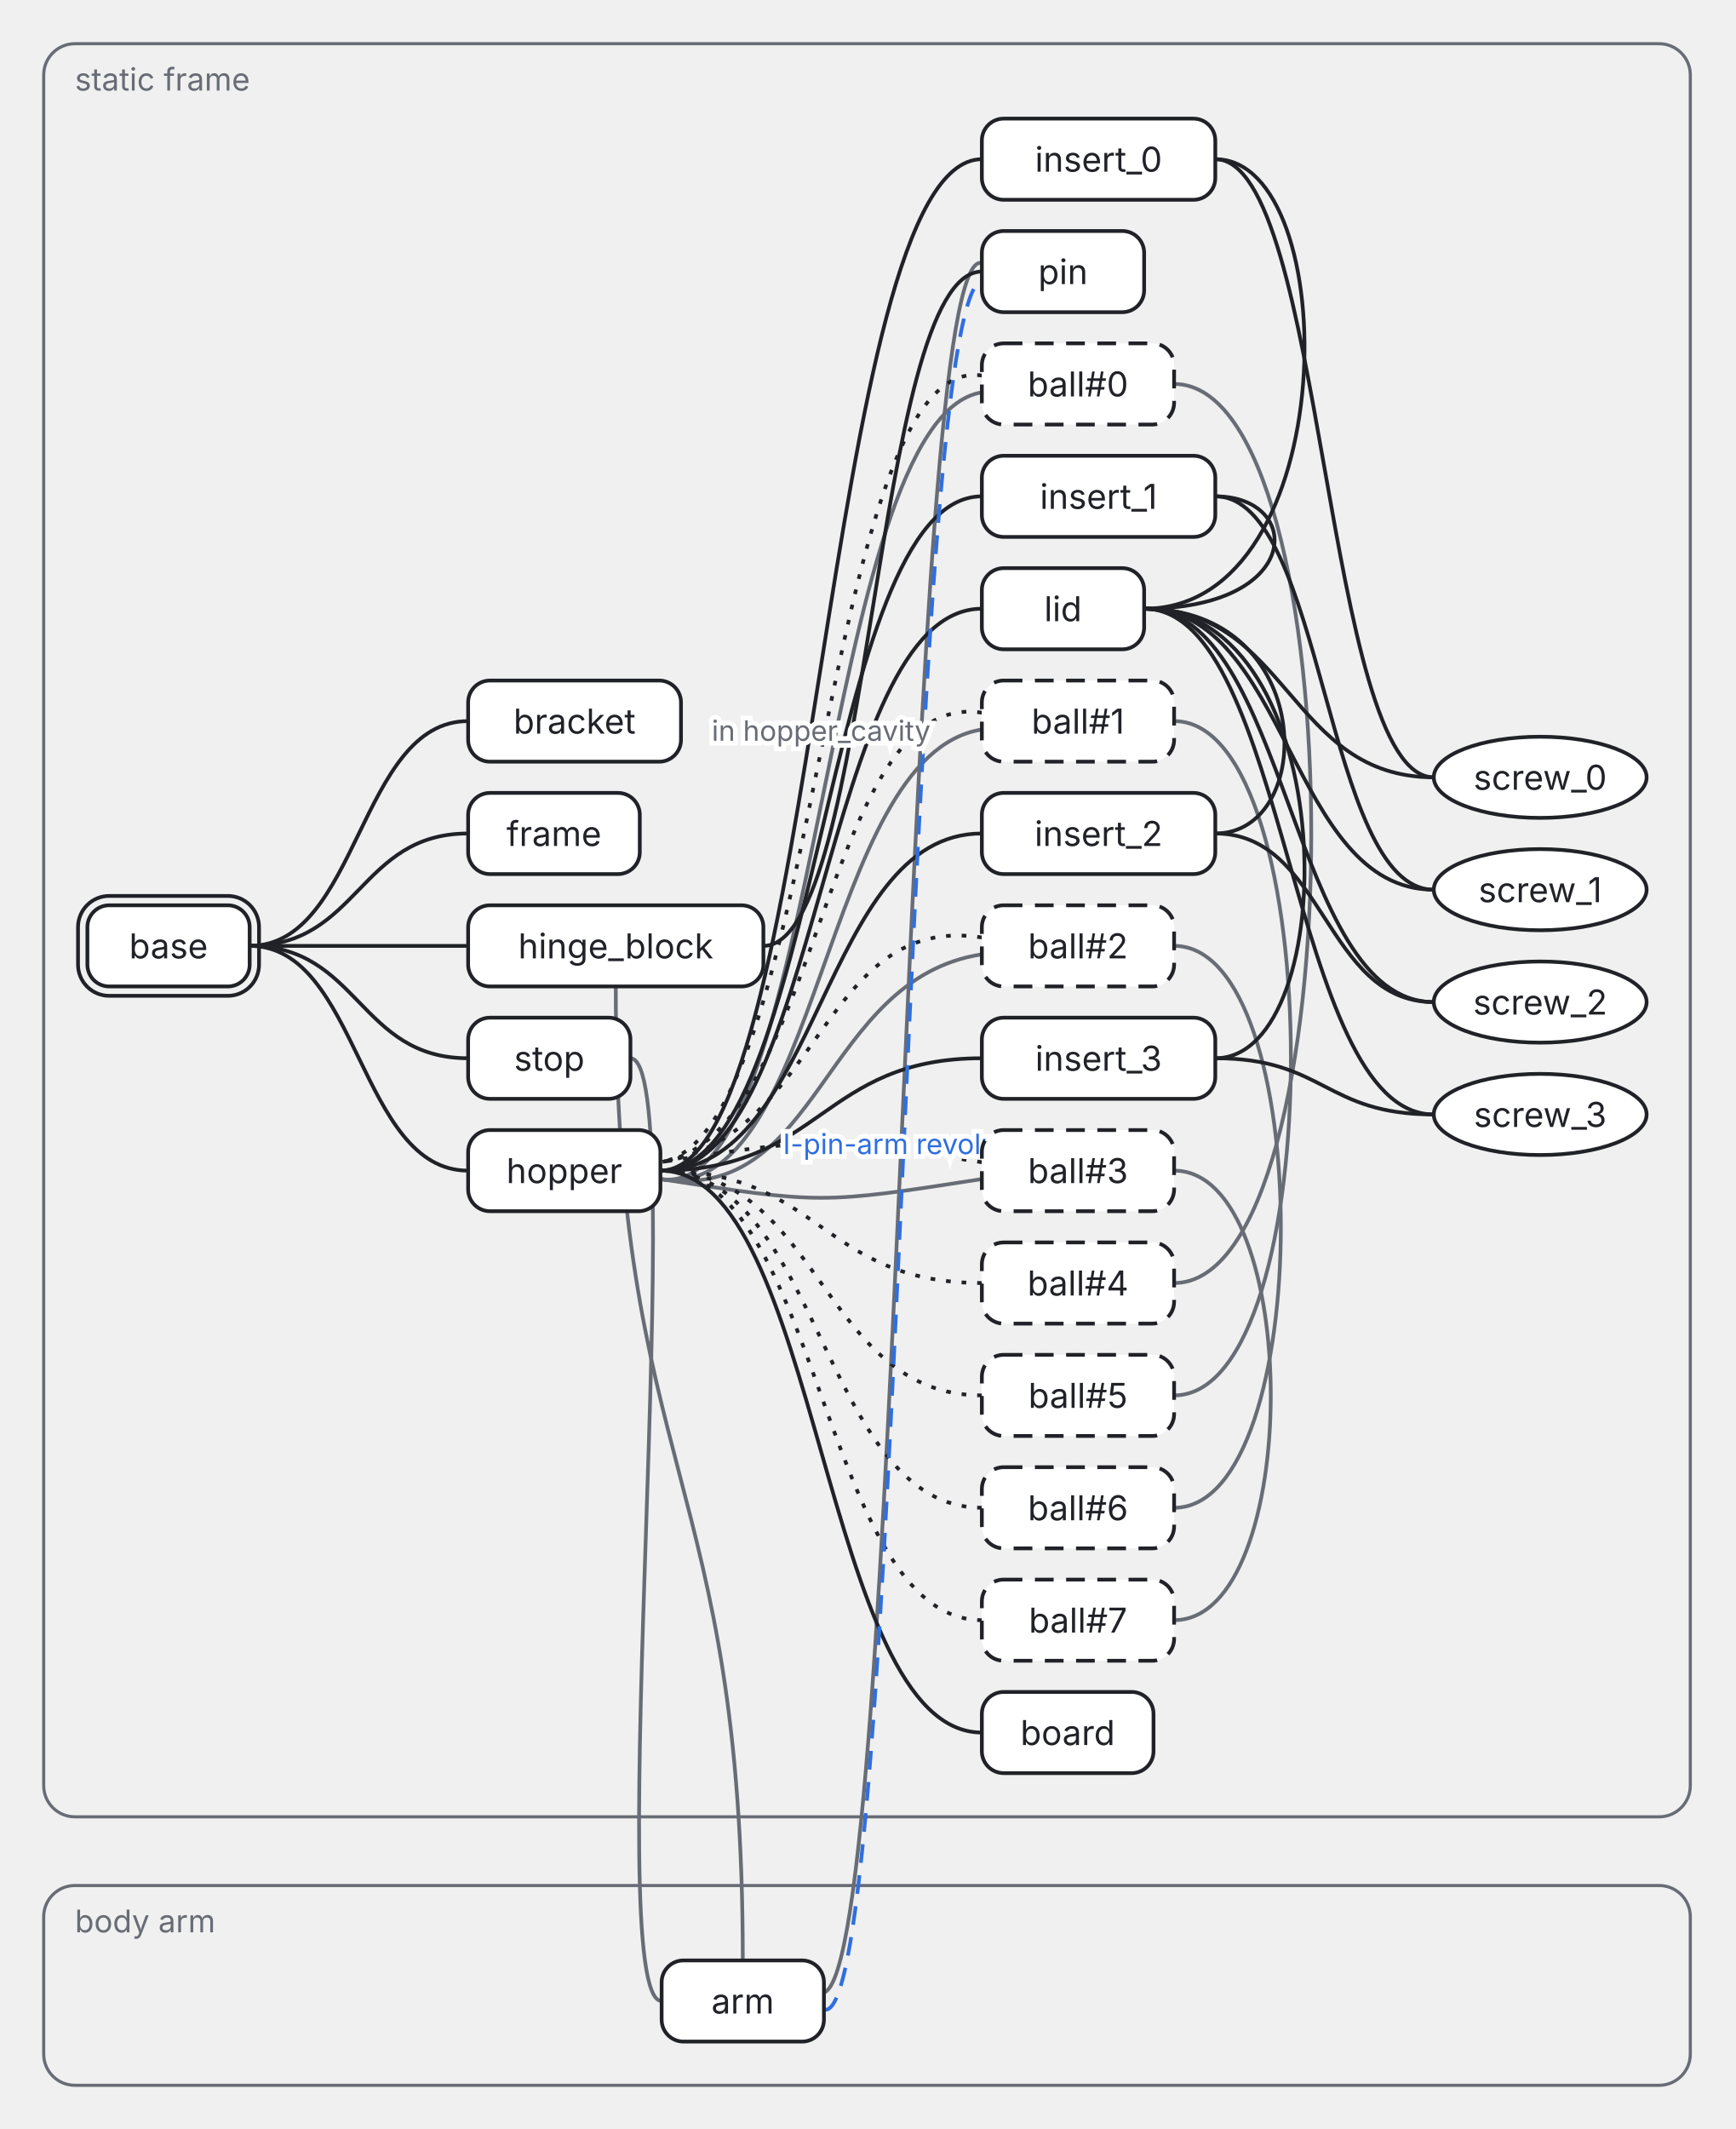
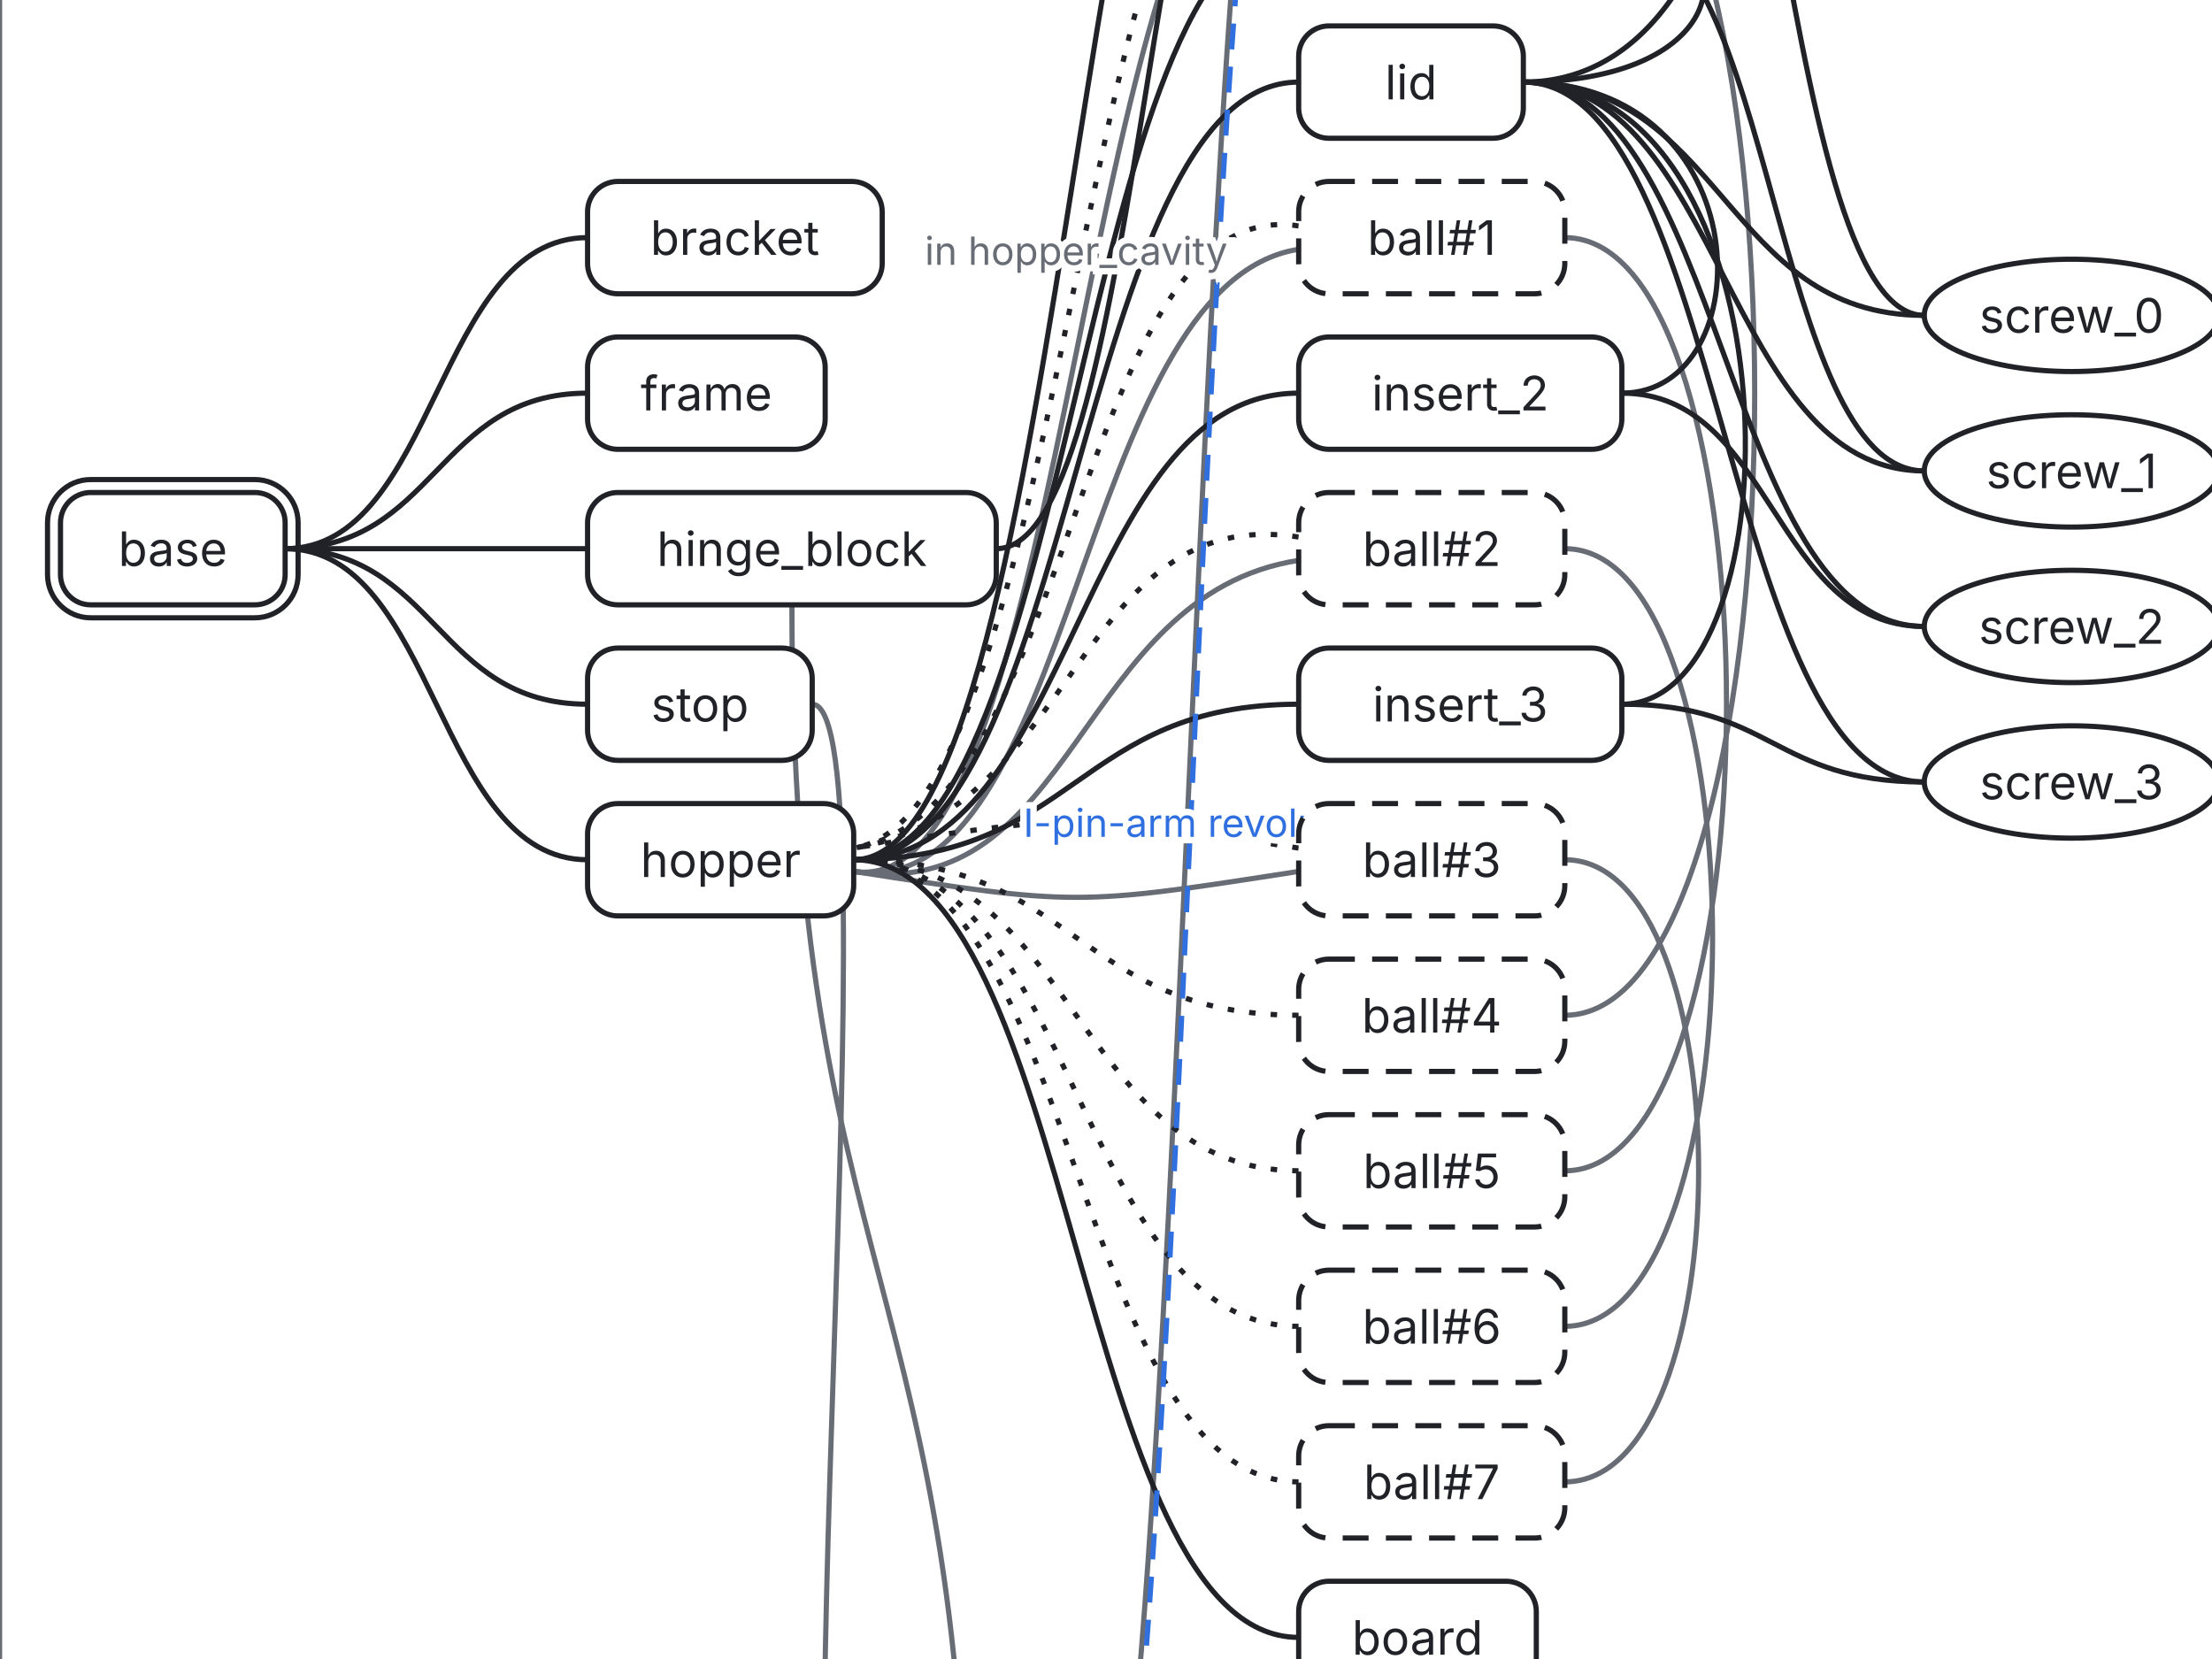
- <svg xmlns="http://www.w3.org/2000/svg" class="dotgraph" viewBox="0 0 556 682" width="556" height="682" role="img" aria-label="connectivity graph">
+ <svg xmlns="http://www.w3.org/2000/svg" class="dotgraph" viewBox="14 176 512 384" width="512" height="384" role="img" aria-label="connectivity graph">
+   <rect x="14" y="176" width="512" height="384" fill="#fff" />
  <style>.dotgraph text{font:11px system-ui,-apple-system,'Segoe UI',sans-serif;fill:var(--ink,#202227)}.dotgraph .el{font-size:9px;fill:var(--muted,#686c75);paint-order:stroke;stroke:var(--card,#fff);stroke-width:3px}.dotgraph .cl{font-size:10px;fill:var(--muted,#686c75)}</style>
  <defs>
    <marker id="dotarrow" viewBox="0 0 10 10" refX="9" refY="5" markerWidth="7" markerHeight="7" orient="auto-start-reverse">
      <path d="M0,0L10,5L0,10z" fill="var(--muted,#686c75)" />
    </marker>
  </defs>
  <g class="cluster">
    <rect x="14.0" y="14.0" width="527.6" height="568.0" rx="10" fill="none" stroke="var(--muted,#686c75)" />
    <text class="cl" x="24.0" y="29.0">static frame</text>
  </g>
  <g class="cluster">
    <rect x="14.0" y="604.0" width="527.6" height="64.0" rx="10" fill="none" stroke="var(--muted,#686c75)" />
    <text class="cl" x="24.0" y="619.0">body arm</text>
  </g>
  <path d="M238.0,628.0 C238.0,472.0 197.3,472.0 197.3,316.0" fill="none" stroke="var(--muted,#686c75)" stroke-width="1.2" />
  <path d="M264.0,638.3 C289.3,630.3 289.3,76.3 314.6,84.3" fill="none" stroke="var(--muted,#686c75)" stroke-width="1.2" />
  <path d="M212.0,641.0 C192.0,641.0 222.0,339.0 202.0,339.0" fill="none" stroke="var(--muted,#686c75)" stroke-width="1.2" />
  <path d="M376.2,123.0 C434.8,123.0 434.8,411.0 376.2,411.0" fill="none" stroke="var(--muted,#686c75)" stroke-width="1.2" />
  <path d="M314.6,125.7 C263.1,133.7 263.1,385.7 211.6,377.7" fill="none" stroke="var(--muted,#686c75)" stroke-width="1.2" />
  <path d="M376.2,231.0 C426.1,231.0 426.1,447.0 376.2,447.0" fill="none" stroke="var(--muted,#686c75)" stroke-width="1.2" />
  <path d="M314.6,233.7 C263.1,241.7 263.1,385.7 211.6,377.7" fill="none" stroke="var(--muted,#686c75)" stroke-width="1.2" />
  <path d="M376.2,303.0 C421.8,303.0 421.8,483.0 376.2,483.0" fill="none" stroke="var(--muted,#686c75)" stroke-width="1.2" />
  <path d="M314.6,305.7 C263.1,313.7 263.1,385.7 211.6,377.7" fill="none" stroke="var(--muted,#686c75)" stroke-width="1.2" />
  <path d="M376.2,375.0 C417.5,375.0 417.5,519.0 376.2,519.0" fill="none" stroke="var(--muted,#686c75)" stroke-width="1.2" />
  <path d="M314.6,377.7 C263.1,385.7 263.1,385.7 211.6,377.7" fill="none" stroke="var(--muted,#686c75)" stroke-width="1.2" />
  <path d="M80.0,303.0 C115.0,303.0 115.0,231.0 150.0,231.0" fill="none" stroke="var(--ink,#202227)" stroke-width="1.2" />
  <path d="M80.0,303.0 C115.0,303.0 115.0,267.0 150.0,267.0" fill="none" stroke="var(--ink,#202227)" stroke-width="1.2" />
  <path d="M80.0,303.0 C115.0,303.0 115.0,303.0 150.0,303.0" fill="none" stroke="var(--ink,#202227)" stroke-width="1.2" />
  <path d="M80.0,303.0 C115.0,303.0 115.0,375.0 150.0,375.0" fill="none" stroke="var(--ink,#202227)" stroke-width="1.2" />
  <path d="M80.0,303.0 C115.0,303.0 115.0,339.0 150.0,339.0" fill="none" stroke="var(--ink,#202227)" stroke-width="1.2" />
  <path d="M314.6,555.0 C263.1,555.0 263.1,375.0 211.6,375.0" fill="none" stroke="var(--ink,#202227)" stroke-width="1.2" />
  <path d="M244.6,303.0 C279.6,303.0 279.6,87.0 314.6,87.0" fill="none" stroke="var(--ink,#202227)" stroke-width="1.2" />
  <path d="M211.6,375.0 C263.1,375.0 263.1,51.0 314.6,51.0" fill="none" stroke="var(--ink,#202227)" stroke-width="1.2" />
  <path d="M211.6,375.0 C263.1,375.0 263.1,159.0 314.6,159.0" fill="none" stroke="var(--ink,#202227)" stroke-width="1.2" />
  <path d="M211.6,375.0 C263.1,375.0 263.1,267.0 314.6,267.0" fill="none" stroke="var(--ink,#202227)" stroke-width="1.2" />
  <path d="M211.6,375.0 C263.1,375.0 263.1,339.0 314.6,339.0" fill="none" stroke="var(--ink,#202227)" stroke-width="1.2" />
  <path d="M211.6,375.0 C263.1,375.0 263.1,195.0 314.6,195.0" fill="none" stroke="var(--ink,#202227)" stroke-width="1.2" />
  <path d="M389.4,51.0 C430.7,51.0 430.7,195.0 366.6,195.0" fill="none" stroke="var(--ink,#202227)" stroke-width="1.2" />
  <path d="M389.4,51.0 C424.4,51.0 424.4,249.0 459.4,249.0" fill="none" stroke="var(--ink,#202227)" stroke-width="1.2" />
  <path d="M389.4,159.0 C417.7,159.0 417.7,195.0 366.6,195.0" fill="none" stroke="var(--ink,#202227)" stroke-width="1.2" />
  <path d="M389.4,159.0 C424.4,159.0 424.4,285.0 459.4,285.0" fill="none" stroke="var(--ink,#202227)" stroke-width="1.2" />
  <path d="M389.4,267.0 C422.0,267.0 422.0,195.0 366.6,195.0" fill="none" stroke="var(--ink,#202227)" stroke-width="1.2" />
  <path d="M389.4,267.0 C424.4,267.0 424.4,321.0 459.4,321.0" fill="none" stroke="var(--ink,#202227)" stroke-width="1.2" />
  <path d="M389.4,339.0 C430.7,339.0 430.7,195.0 366.6,195.0" fill="none" stroke="var(--ink,#202227)" stroke-width="1.2" />
  <path d="M389.4,339.0 C424.4,339.0 424.4,357.0 459.4,357.0" fill="none" stroke="var(--ink,#202227)" stroke-width="1.2" />
  <path d="M366.6,195.0 C413.0,195.0 413.0,249.0 459.4,249.0" fill="none" stroke="var(--ink,#202227)" stroke-width="1.2" />
  <path d="M366.6,195.0 C413.0,195.0 413.0,285.0 459.4,285.0" fill="none" stroke="var(--ink,#202227)" stroke-width="1.2" />
  <path d="M366.6,195.0 C413.0,195.0 413.0,321.0 459.4,321.0" fill="none" stroke="var(--ink,#202227)" stroke-width="1.2" />
  <path d="M366.6,195.0 C413.0,195.0 413.0,357.0 459.4,357.0" fill="none" stroke="var(--ink,#202227)" stroke-width="1.2" />
  <path d="M314.6,120.3 C263.1,112.3 263.1,364.3 211.6,372.3" fill="none" stroke="var(--ink,#202227)" stroke-width="1.2" stroke-dasharray="1.5 3.5" />
  <path d="M314.6,228.3 C263.1,220.3 263.1,364.3 211.6,372.3" fill="none" stroke="var(--ink,#202227)" stroke-width="1.2" stroke-dasharray="1.5 3.5" />
  <path d="M314.6,300.3 C263.1,292.3 263.1,364.3 211.6,372.3" fill="none" stroke="var(--ink,#202227)" stroke-width="1.2" stroke-dasharray="1.5 3.5" />
  <path d="M314.6,372.3 C263.1,364.3 263.1,364.3 211.6,372.3" fill="none" stroke="var(--ink,#202227)" stroke-width="1.2" stroke-dasharray="1.5 3.5" />
  <path d="M314.6,411.0 C263.1,411.0 263.1,375.0 211.6,375.0" fill="none" stroke="var(--ink,#202227)" stroke-width="1.2" stroke-dasharray="1.5 3.5" />
  <path d="M314.6,447.0 C263.1,447.0 263.1,375.0 211.6,375.0" fill="none" stroke="var(--ink,#202227)" stroke-width="1.2" stroke-dasharray="1.5 3.5" />
  <path d="M314.6,483.0 C263.1,483.0 263.1,375.0 211.6,375.0" fill="none" stroke="var(--ink,#202227)" stroke-width="1.2" stroke-dasharray="1.5 3.5" />
  <path d="M314.6,519.0 C263.1,519.0 263.1,375.0 211.6,375.0" fill="none" stroke="var(--ink,#202227)" stroke-width="1.2" stroke-dasharray="1.5 3.5" />
  <path d="M264.0,643.7 C289.3,651.7 289.3,97.7 314.6,89.7" fill="none" stroke="var(--link,#2f6fdf)" stroke-width="1.2" stroke-dasharray="6 4" />
  <text class="el" x="263.1" y="237.3" text-anchor="middle">in hopper_cavity</text>
  <text class="el" x="289.3" y="369.7" text-anchor="middle" style="fill:var(--link,#2f6fdf)">I-pin-arm revolute</text>
  <g class="node">
    <rect x="25.0" y="287.0" width="58.0" height="32.0" rx="10" fill="none" stroke="var(--ink,#202227)" stroke-width="1.2" />
    <rect x="28.0" y="290.0" width="52.0" height="26.0" rx="7" fill="var(--card,#fff)" stroke="var(--ink,#202227)" stroke-width="1.2" />
    <text x="54.0" y="307.0" text-anchor="middle">base</text>
  </g>
  <g class="node">
    <rect x="150.0" y="218.0" width="68.2" height="26.0" rx="7" fill="var(--card,#fff)" stroke="var(--ink,#202227)" stroke-width="1.2" />
    <text x="184.1" y="235.0" text-anchor="middle">bracket</text>
  </g>
  <g class="node">
    <rect x="150.0" y="254.0" width="55.0" height="26.0" rx="7" fill="var(--card,#fff)" stroke="var(--ink,#202227)" stroke-width="1.2" />
    <text x="177.5" y="271.0" text-anchor="middle">frame</text>
  </g>
  <g class="node">
    <rect x="150.0" y="290.0" width="94.6" height="26.0" rx="7" fill="var(--card,#fff)" stroke="var(--ink,#202227)" stroke-width="1.2" />
    <text x="197.3" y="307.0" text-anchor="middle">hinge_block</text>
  </g>
  <g class="node">
    <rect x="150.0" y="326.0" width="52.0" height="26.0" rx="7" fill="var(--card,#fff)" stroke="var(--ink,#202227)" stroke-width="1.2" />
    <text x="176.0" y="343.0" text-anchor="middle">stop</text>
  </g>
  <g class="node">
    <rect x="150.0" y="362.0" width="61.6" height="26.0" rx="7" fill="var(--card,#fff)" stroke="var(--ink,#202227)" stroke-width="1.2" />
    <text x="180.8" y="379.0" text-anchor="middle">hopper</text>
  </g>
  <g class="node">
    <rect x="314.6" y="38.0" width="74.8" height="26.0" rx="7" fill="var(--card,#fff)" stroke="var(--ink,#202227)" stroke-width="1.2" />
    <text x="352.0" y="55.0" text-anchor="middle">insert_0</text>
  </g>
  <g class="node">
    <rect x="314.6" y="74.0" width="52.0" height="26.0" rx="7" fill="var(--card,#fff)" stroke="var(--ink,#202227)" stroke-width="1.2" />
    <text x="340.6" y="91.0" text-anchor="middle">pin</text>
  </g>
  <g class="node">
    <rect x="314.6" y="110.0" width="61.6" height="26.0" rx="7" fill="var(--card,#fff)" stroke="var(--ink,#202227)" stroke-width="1.2" stroke-dasharray="6 4" />
    <text x="345.4" y="127.0" text-anchor="middle">ball#0</text>
  </g>
  <g class="node">
    <rect x="314.6" y="146.0" width="74.8" height="26.0" rx="7" fill="var(--card,#fff)" stroke="var(--ink,#202227)" stroke-width="1.2" />
    <text x="352.0" y="163.0" text-anchor="middle">insert_1</text>
  </g>
  <g class="node">
    <rect x="314.6" y="182.0" width="52.0" height="26.0" rx="7" fill="var(--card,#fff)" stroke="var(--ink,#202227)" stroke-width="1.2" />
    <text x="340.6" y="199.0" text-anchor="middle">lid</text>
  </g>
  <g class="node">
    <rect x="314.6" y="218.0" width="61.6" height="26.0" rx="7" fill="var(--card,#fff)" stroke="var(--ink,#202227)" stroke-width="1.2" stroke-dasharray="6 4" />
    <text x="345.4" y="235.0" text-anchor="middle">ball#1</text>
  </g>
  <g class="node">
    <rect x="314.6" y="254.0" width="74.8" height="26.0" rx="7" fill="var(--card,#fff)" stroke="var(--ink,#202227)" stroke-width="1.2" />
    <text x="352.0" y="271.0" text-anchor="middle">insert_2</text>
  </g>
  <g class="node">
    <rect x="314.6" y="290.0" width="61.6" height="26.0" rx="7" fill="var(--card,#fff)" stroke="var(--ink,#202227)" stroke-width="1.2" stroke-dasharray="6 4" />
    <text x="345.4" y="307.0" text-anchor="middle">ball#2</text>
  </g>
  <g class="node">
    <rect x="314.6" y="326.0" width="74.8" height="26.0" rx="7" fill="var(--card,#fff)" stroke="var(--ink,#202227)" stroke-width="1.2" />
    <text x="352.0" y="343.0" text-anchor="middle">insert_3</text>
  </g>
  <g class="node">
    <rect x="314.6" y="362.0" width="61.6" height="26.0" rx="7" fill="var(--card,#fff)" stroke="var(--ink,#202227)" stroke-width="1.2" stroke-dasharray="6 4" />
    <text x="345.4" y="379.0" text-anchor="middle">ball#3</text>
  </g>
  <g class="node">
    <rect x="314.6" y="398.0" width="61.6" height="26.0" rx="7" fill="var(--card,#fff)" stroke="var(--ink,#202227)" stroke-width="1.2" stroke-dasharray="6 4" />
    <text x="345.4" y="415.0" text-anchor="middle">ball#4</text>
  </g>
  <g class="node">
    <rect x="314.6" y="434.0" width="61.6" height="26.0" rx="7" fill="var(--card,#fff)" stroke="var(--ink,#202227)" stroke-width="1.2" stroke-dasharray="6 4" />
    <text x="345.4" y="451.0" text-anchor="middle">ball#5</text>
  </g>
  <g class="node">
    <rect x="314.6" y="470.0" width="61.6" height="26.0" rx="7" fill="var(--card,#fff)" stroke="var(--ink,#202227)" stroke-width="1.2" stroke-dasharray="6 4" />
    <text x="345.4" y="487.0" text-anchor="middle">ball#6</text>
  </g>
  <g class="node">
    <rect x="314.6" y="506.0" width="61.6" height="26.0" rx="7" fill="var(--card,#fff)" stroke="var(--ink,#202227)" stroke-width="1.2" stroke-dasharray="6 4" />
    <text x="345.4" y="523.0" text-anchor="middle">ball#7</text>
  </g>
  <g class="node">
    <rect x="314.6" y="542.0" width="55.0" height="26.0" rx="7" fill="var(--card,#fff)" stroke="var(--ink,#202227)" stroke-width="1.2" />
    <text x="342.1" y="559.0" text-anchor="middle">board</text>
  </g>
  <g class="node">
    <ellipse cx="493.5" cy="249.0" rx="34.1" ry="13.0" fill="var(--card,#fff)" stroke="var(--ink,#202227)" stroke-width="1.2" />
    <text x="493.5" y="253.0" text-anchor="middle">screw_0</text>
  </g>
  <g class="node">
    <ellipse cx="493.5" cy="285.0" rx="34.1" ry="13.0" fill="var(--card,#fff)" stroke="var(--ink,#202227)" stroke-width="1.2" />
    <text x="493.5" y="289.0" text-anchor="middle">screw_1</text>
  </g>
  <g class="node">
    <ellipse cx="493.5" cy="321.0" rx="34.1" ry="13.0" fill="var(--card,#fff)" stroke="var(--ink,#202227)" stroke-width="1.2" />
    <text x="493.5" y="325.0" text-anchor="middle">screw_2</text>
  </g>
  <g class="node">
    <ellipse cx="493.5" cy="357.0" rx="34.1" ry="13.0" fill="var(--card,#fff)" stroke="var(--ink,#202227)" stroke-width="1.2" />
    <text x="493.5" y="361.0" text-anchor="middle">screw_3</text>
  </g>
  <g class="node">
    <rect x="212.0" y="628.0" width="52.0" height="26.0" rx="7" fill="var(--card,#fff)" stroke="var(--ink,#202227)" stroke-width="1.2" />
    <text x="238.0" y="645.0" text-anchor="middle">arm</text>
  </g>
</svg>
